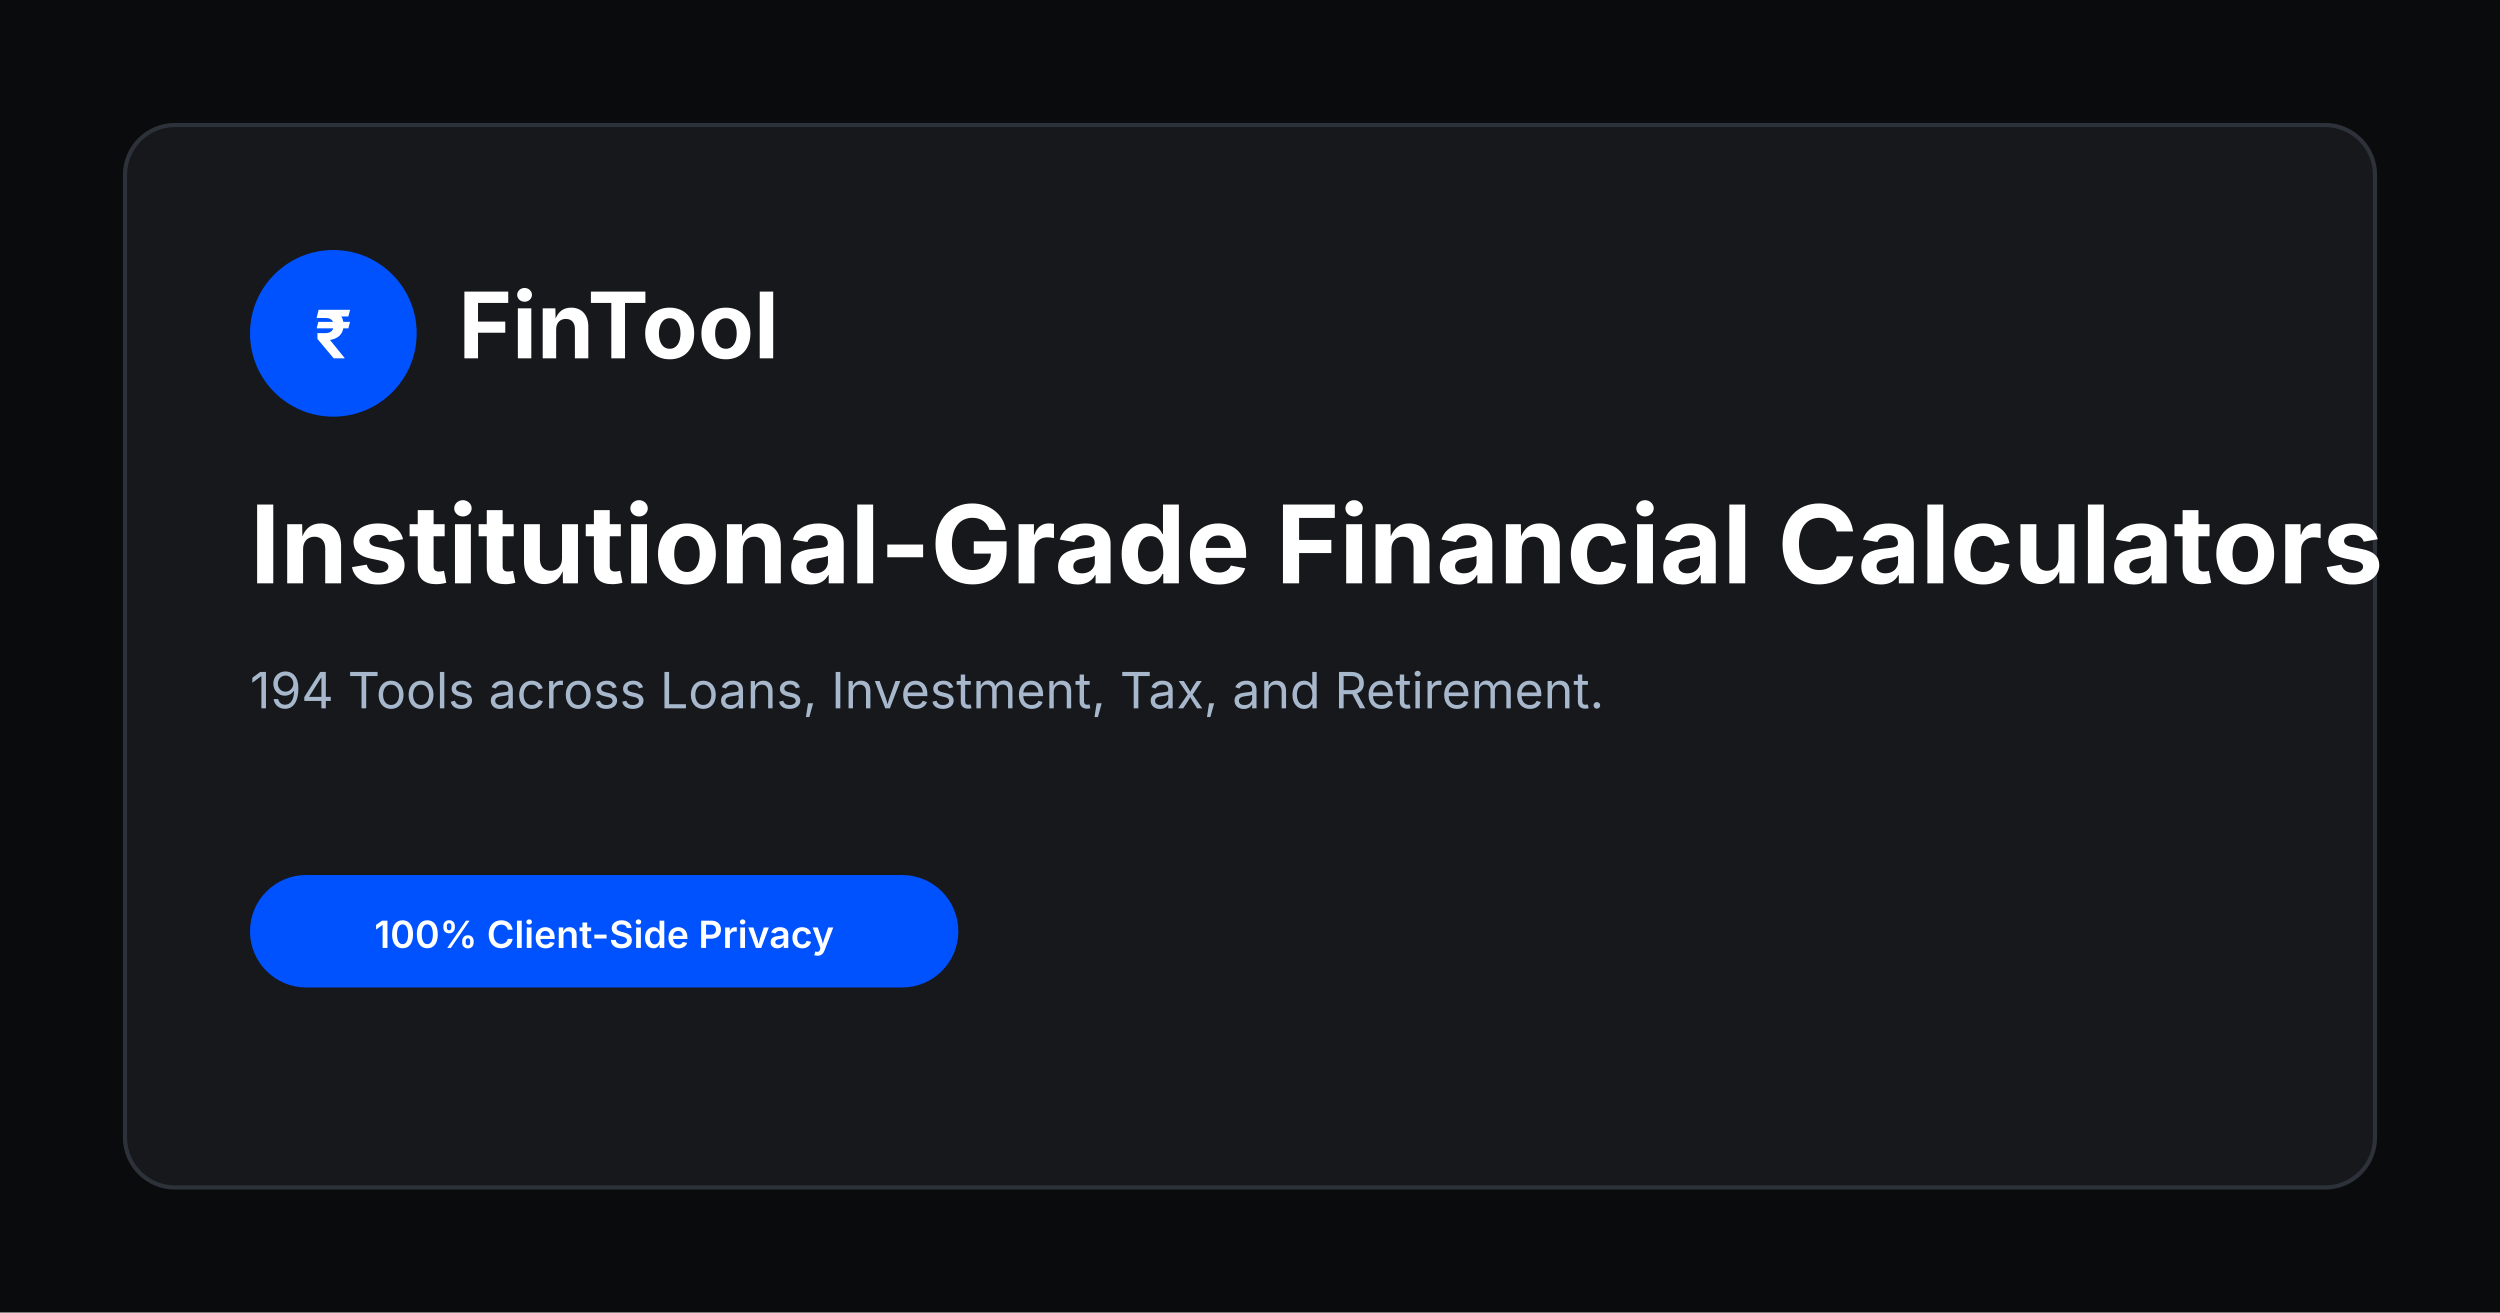
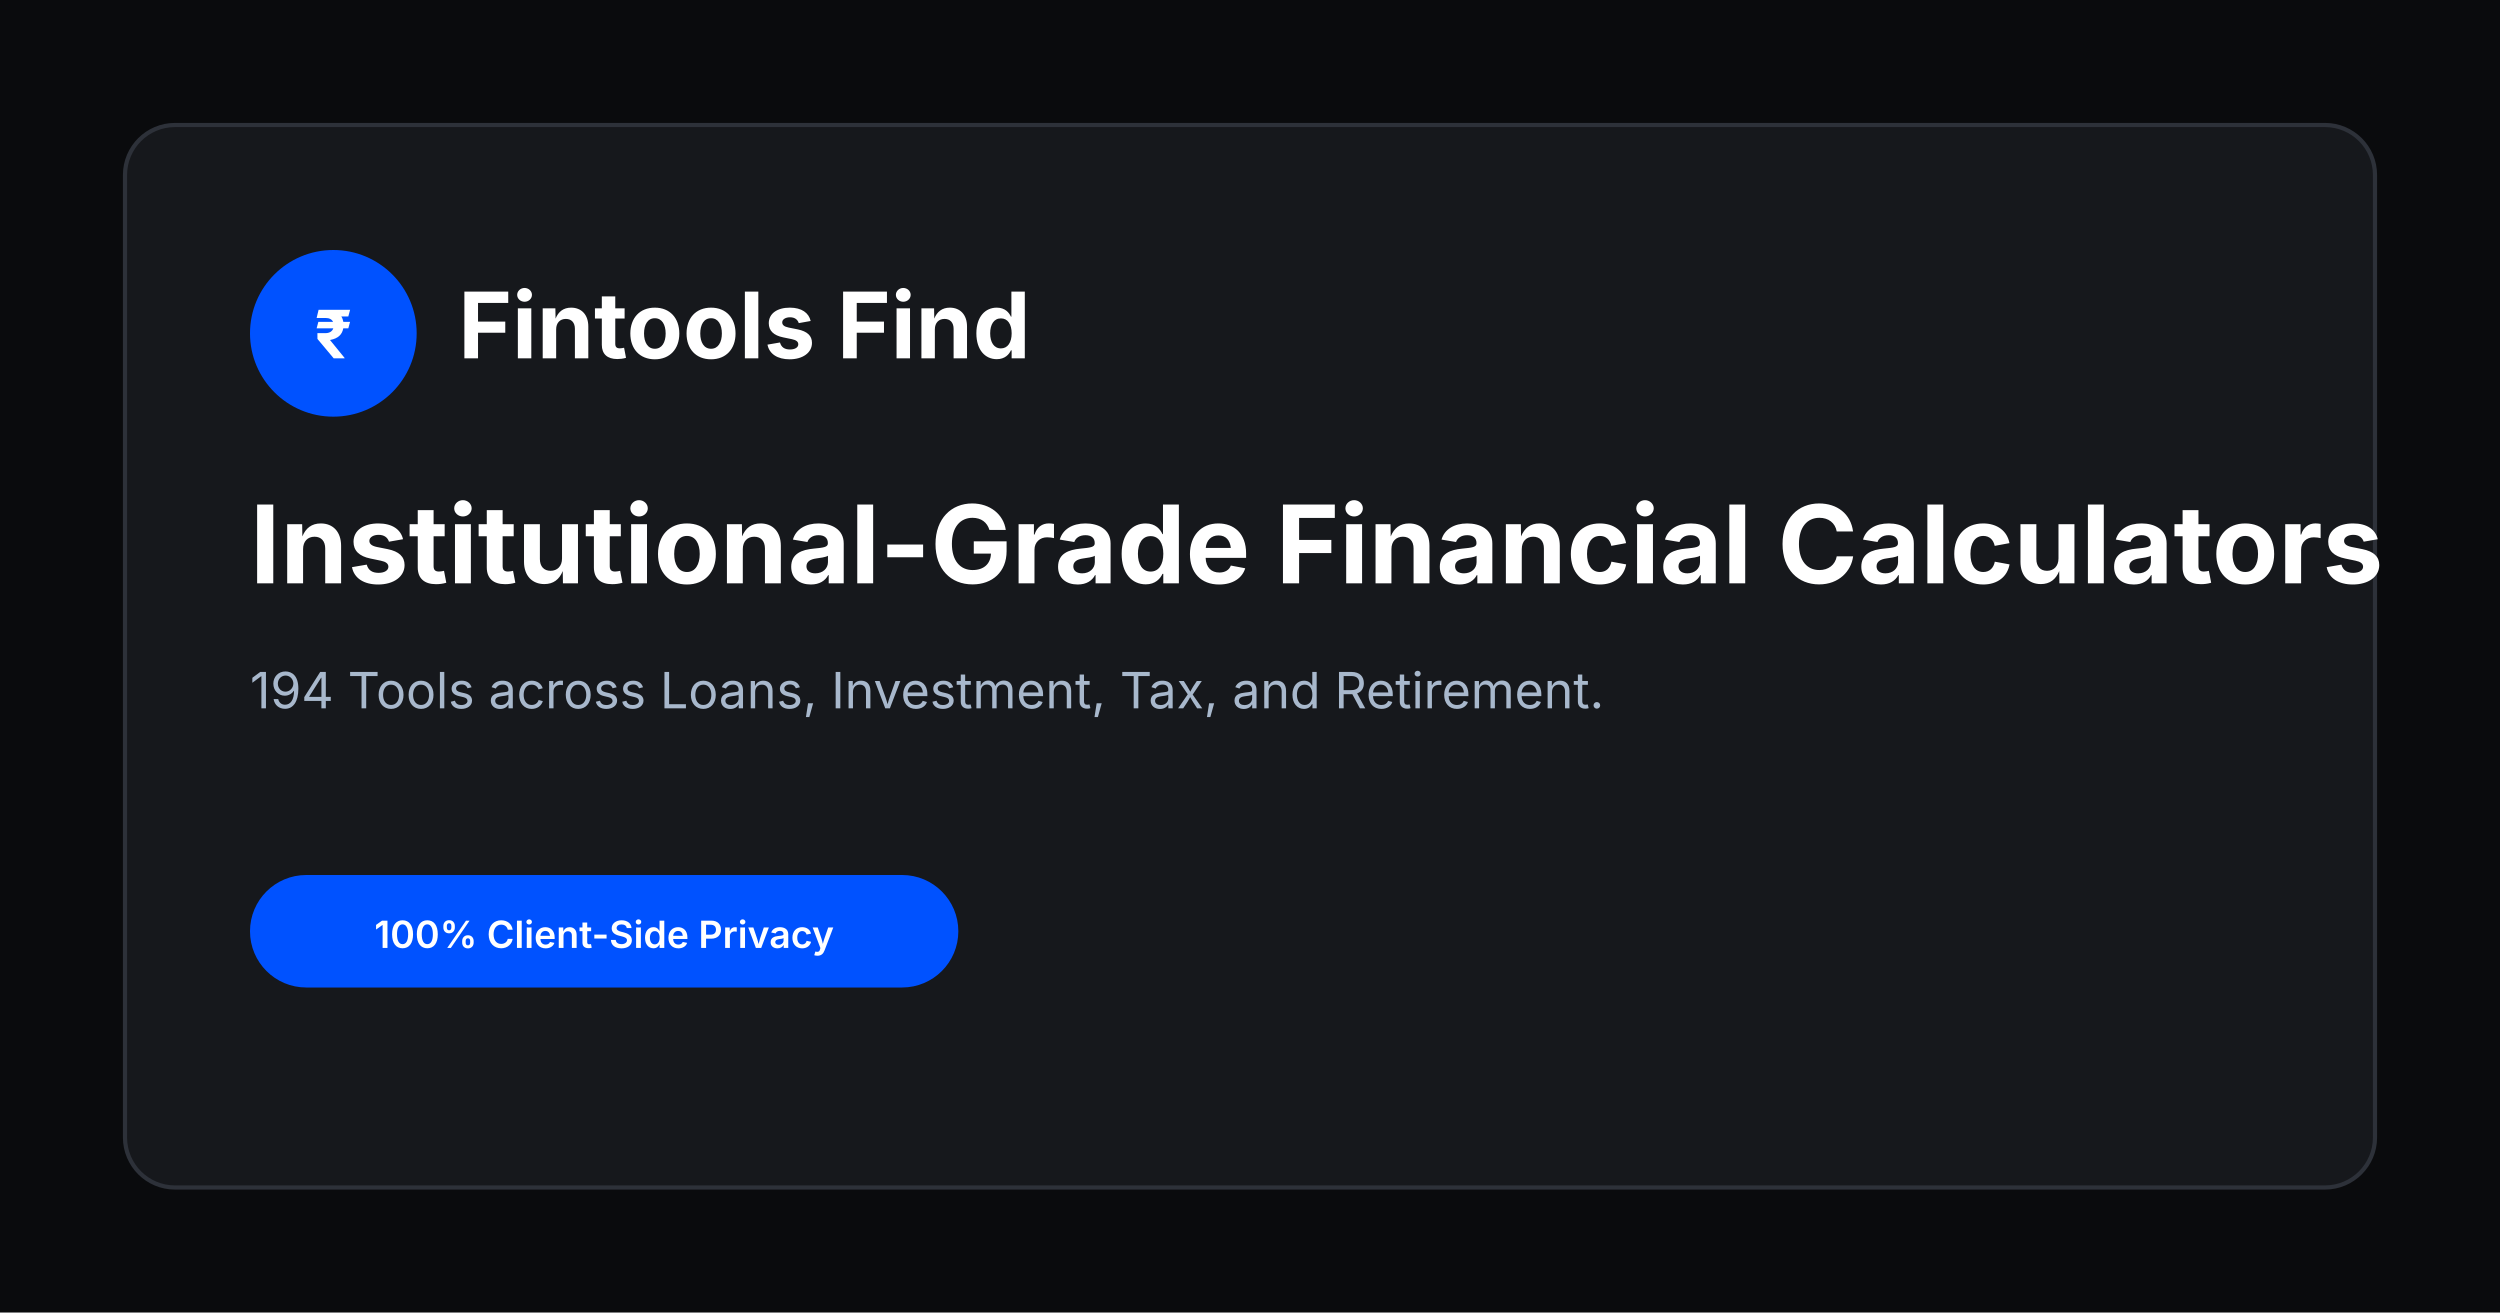
<svg xmlns="http://www.w3.org/2000/svg" width="1200" height="630" viewBox="0 0 1200 630" fill="none">
  <rect width="1200" height="630" fill="#0A0B0D" />
  <rect x="60" y="60" width="1080" height="510" rx="24" fill="#16181C" stroke="#2D3139" stroke-width="2" />
  <circle cx="160" cy="160" r="40" fill="#0052FF" />
  <text x="160" y="172" font-family="Inter, sans-serif" font-size="32" font-weight="700" fill="#FFFFFF" text-anchor="middle">₹</text>
-   <text x="220" y="172" font-family="Inter, sans-serif" font-size="44" font-weight="700" fill="#FFFFFF">FinTool</text>
+   <text x="220" y="172" font-family="Inter, sans-serif" font-size="44" font-weight="700" fill="#FFFFFF">Fintools Find</text>
  <text x="120" y="280" font-family="Inter, sans-serif" font-size="52" font-weight="700" fill="#FFFFFF">Institutional-Grade Financial Calculators</text>
  <text x="120" y="340" font-family="Inter, sans-serif" font-size="24" font-weight="400" fill="#A8B8CC">194 Tools across Loans, Investment, Tax, and Retirement.</text>
  <rect x="120" y="420" width="340" height="54" rx="27" fill="#0052FF" />
  <text x="290" y="455" font-family="Inter, sans-serif" font-size="18" font-weight="600" fill="#FFFFFF" text-anchor="middle">100% Client-Side Privacy</text>
</svg>
